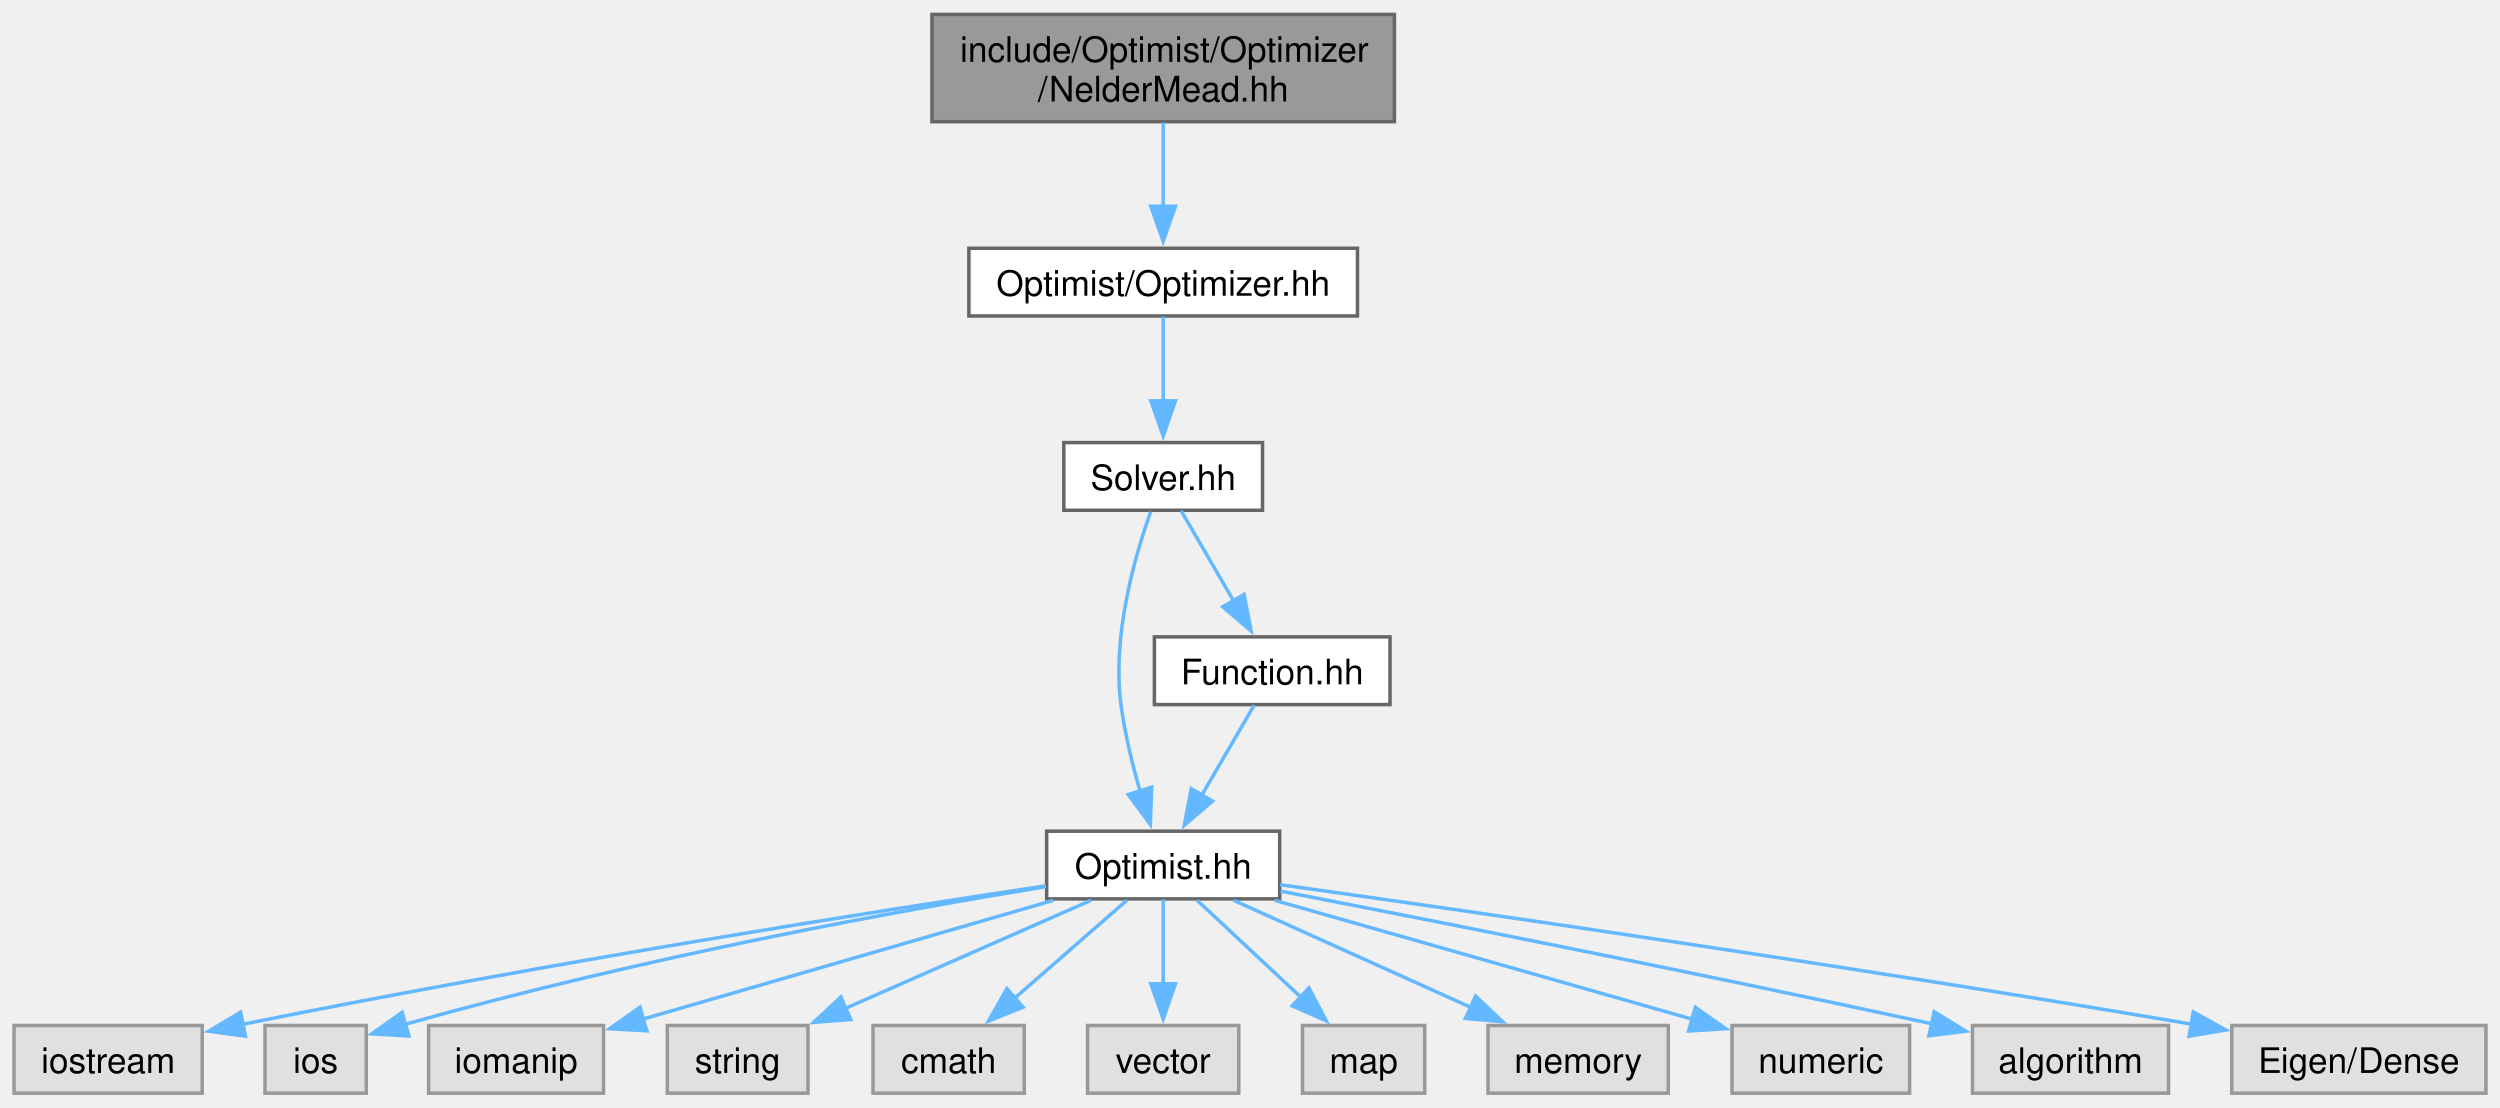
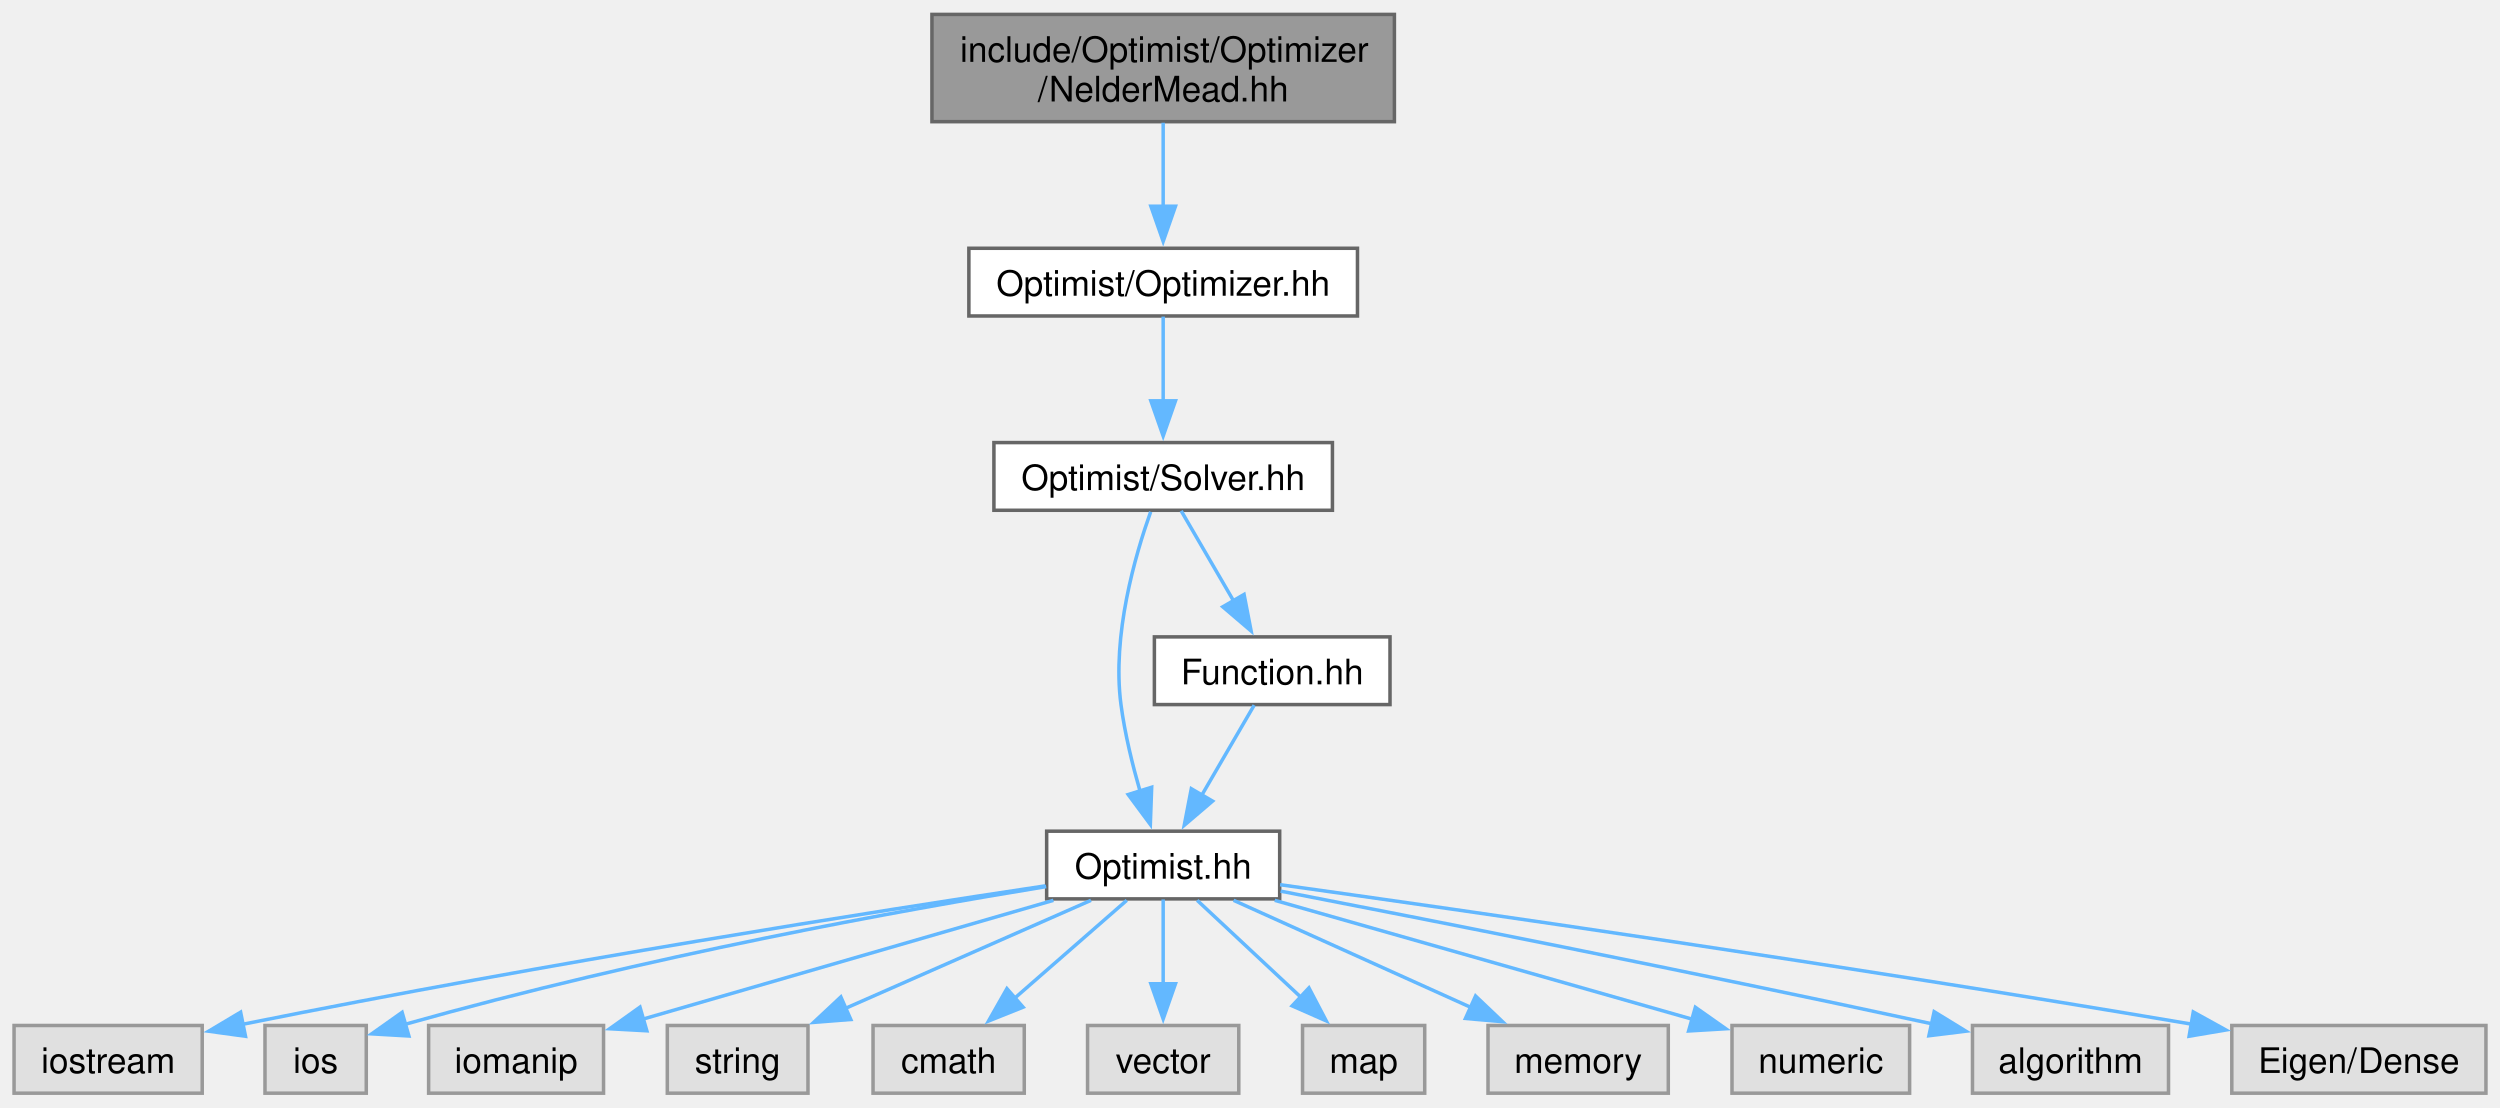
<svg xmlns="http://www.w3.org/2000/svg" xmlns:xlink="http://www.w3.org/1999/xlink" width="711pt" height="315pt" viewBox="0.00 0.00 710.88 314.75">
  <g id="graph0" class="graph" transform="scale(1 1) rotate(0) translate(4 310.75)">
    <g id="Node000001" class="node">
      <g id="a_Node000001">
        <a xlink:title=" ">
          <polygon fill="#999999" stroke="#666666" points="392.5,-306.75 261,-306.75 261,-276.25 392.5,-276.25 392.5,-306.75" />
          <text text-anchor="start" x="269" y="-293.25" font-family="Helvetica,sans-Serif" font-size="10.00">include/Optimist/Optimizer</text>
          <text text-anchor="middle" x="326.75" y="-282" font-family="Helvetica,sans-Serif" font-size="10.00">/NelderMead.hh</text>
        </a>
      </g>
    </g>
    <g id="Node000002" class="node">
      <g id="a_Node000002">
        <a xlink:href="_optimizer_8hh.html" target="_top" xlink:title=" ">
          <polygon fill="white" stroke="#666666" points="382,-240.25 271.5,-240.25 271.5,-221 382,-221 382,-240.25" />
          <text text-anchor="middle" x="326.75" y="-226.75" font-family="Helvetica,sans-Serif" font-size="10.00">Optimist/Optimizer.hh</text>
        </a>
      </g>
    </g>
    <g id="edge1_Node000001_Node000002" class="edge">
      <g id="a_edge1_Node000001_Node000002">
        <a xlink:title=" ">
          <path fill="none" stroke="#63b8ff" d="M326.75,-275.95C326.75,-268.71 326.75,-259.84 326.75,-251.94" />
          <polygon fill="#63b8ff" stroke="#63b8ff" points="330.25,-252.21 326.75,-242.21 323.25,-252.21 330.25,-252.21" />
        </a>
      </g>
    </g>
    <g id="Node000003" class="node">
      <g id="a_Node000003">
        <a xlink:href="_solver_8hh.html" target="_top" xlink:title=" ">
-           <polygon fill="white" stroke="#666666" points="355,-185 298.5,-185 298.5,-165.75 355,-165.75 355,-185" />
-           <text text-anchor="middle" x="326.75" y="-171.5" font-family="Helvetica,sans-Serif" font-size="10.00">Solver.hh</text>
+           <polygon fill="white" stroke="#666666" points="374.88,-185 278.62,-185 278.62,-165.75 374.88,-165.75 374.88,-185" />
+           <text text-anchor="middle" x="326.75" y="-171.5" font-family="Helvetica,sans-Serif" font-size="10.00">Optimist/Solver.hh</text>
        </a>
      </g>
    </g>
    <g id="edge2_Node000002_Node000003" class="edge">
      <g id="a_edge2_Node000002_Node000003">
        <a xlink:title=" ">
          <path fill="none" stroke="#63b8ff" d="M326.75,-220.83C326.75,-214.32 326.75,-205.17 326.75,-196.87" />
          <polygon fill="#63b8ff" stroke="#63b8ff" points="330.25,-196.87 326.75,-186.87 323.25,-196.87 330.25,-196.87" />
        </a>
      </g>
    </g>
    <g id="Node000004" class="node">
      <g id="a_Node000004">
        <a xlink:href="_optimist_8hh.html" target="_top" xlink:title=" ">
          <polygon fill="white" stroke="#666666" points="359.88,-74.5 293.62,-74.5 293.62,-55.25 359.88,-55.25 359.88,-74.5" />
          <text text-anchor="middle" x="326.75" y="-61" font-family="Helvetica,sans-Serif" font-size="10.00">Optimist.hh</text>
        </a>
      </g>
    </g>
    <g id="edge3_Node000003_Node000004" class="edge">
      <g id="a_edge3_Node000003_Node000004">
        <a xlink:title=" ">
          <path fill="none" stroke="#63b8ff" d="M323.2,-165.33C318.8,-153 312.15,-130.19 314.75,-110.5 315.84,-102.25 318.01,-93.37 320.22,-85.71" />
          <polygon fill="#63b8ff" stroke="#63b8ff" points="323.48,-87 323.1,-76.41 316.8,-84.92 323.48,-87" />
        </a>
      </g>
    </g>
    <g id="Node000016" class="node">
      <g id="a_Node000016">
        <a xlink:href="_function_8hh.html" target="_top" xlink:title=" ">
          <polygon fill="white" stroke="#666666" points="391.25,-129.75 324.25,-129.75 324.25,-110.5 391.25,-110.5 391.25,-129.75" />
          <text text-anchor="middle" x="357.75" y="-116.25" font-family="Helvetica,sans-Serif" font-size="10.00">Function.hh</text>
        </a>
      </g>
    </g>
    <g id="edge15_Node000003_Node000016" class="edge">
      <g id="a_edge15_Node000003_Node000016">
        <a xlink:title=" ">
          <path fill="none" stroke="#63b8ff" d="M331.87,-165.58C335.93,-158.61 341.74,-148.62 346.84,-139.87" />
          <polygon fill="#63b8ff" stroke="#63b8ff" points="349.75,-141.82 351.76,-131.42 343.7,-138.3 349.75,-141.82" />
        </a>
      </g>
    </g>
    <g id="Node000005" class="node">
      <g id="a_Node000005">
        <a xlink:title=" ">
          <polygon fill="#e0e0e0" stroke="#999999" points="53.5,-19.25 0,-19.25 0,0 53.5,0 53.5,-19.25" />
          <text text-anchor="middle" x="26.75" y="-5.75" font-family="Helvetica,sans-Serif" font-size="10.00">iostream</text>
        </a>
      </g>
    </g>
    <g id="edge4_Node000004_Node000005" class="edge">
      <g id="a_edge4_Node000004_Node000005">
        <a xlink:title=" ">
          <path fill="none" stroke="#63b8ff" d="M293.28,-58.96C245.09,-51.72 153.13,-37.32 65.1,-19.61" />
          <polygon fill="#63b8ff" stroke="#63b8ff" points="65.81,-16.18 55.32,-17.62 64.42,-23.04 65.81,-16.18" />
        </a>
      </g>
    </g>
    <g id="Node000006" class="node">
      <g id="a_Node000006">
        <a xlink:title=" ">
          <polygon fill="#e0e0e0" stroke="#999999" points="100.15,-19.25 71.35,-19.25 71.35,0 100.15,0 100.15,-19.25" />
          <text text-anchor="middle" x="85.75" y="-5.75" font-family="Helvetica,sans-Serif" font-size="10.00">ios</text>
        </a>
      </g>
    </g>
    <g id="edge5_Node000004_Node000006" class="edge">
      <g id="a_edge5_Node000004_Node000006">
        <a xlink:title=" ">
          <path fill="none" stroke="#63b8ff" d="M293.49,-58.74C252.5,-52.04 180.62,-39.14 110.94,-19.52" />
          <polygon fill="#63b8ff" stroke="#63b8ff" points="112.27,-16.26 101.69,-16.87 110.34,-22.99 112.27,-16.26" />
        </a>
      </g>
    </g>
    <g id="Node000007" class="node">
      <g id="a_Node000007">
        <a xlink:title=" ">
          <polygon fill="#e0e0e0" stroke="#999999" points="167.62,-19.25 117.88,-19.25 117.88,0 167.62,0 167.62,-19.25" />
          <text text-anchor="middle" x="142.75" y="-5.75" font-family="Helvetica,sans-Serif" font-size="10.00">iomanip</text>
        </a>
      </g>
    </g>
    <g id="edge6_Node000004_Node000007" class="edge">
      <g id="a_edge6_Node000004_Node000007">
        <a xlink:title=" ">
          <path fill="none" stroke="#63b8ff" d="M295.54,-54.84C263.2,-45.48 212.74,-30.88 178.74,-21.04" />
          <polygon fill="#63b8ff" stroke="#63b8ff" points="179.93,-17.74 169.35,-18.32 177.98,-24.47 179.93,-17.74" />
        </a>
      </g>
    </g>
    <g id="Node000008" class="node">
      <g id="a_Node000008">
        <a xlink:title=" ">
          <polygon fill="#e0e0e0" stroke="#999999" points="225.75,-19.25 185.75,-19.25 185.75,0 225.75,0 225.75,-19.25" />
          <text text-anchor="middle" x="205.75" y="-5.75" font-family="Helvetica,sans-Serif" font-size="10.00">string</text>
        </a>
      </g>
    </g>
    <g id="edge7_Node000004_Node000008" class="edge">
      <g id="a_edge7_Node000004_Node000008">
        <a xlink:title=" ">
          <path fill="none" stroke="#63b8ff" d="M306.22,-54.84C287.07,-46.41 258.25,-33.73 236.38,-24.11" />
          <polygon fill="#63b8ff" stroke="#63b8ff" points="237.92,-20.96 227.36,-20.13 235.1,-27.37 237.92,-20.96" />
        </a>
      </g>
    </g>
    <g id="Node000009" class="node">
      <g id="a_Node000009">
        <a xlink:title=" ">
          <polygon fill="#e0e0e0" stroke="#999999" points="287.25,-19.25 244.25,-19.25 244.25,0 287.25,0 287.25,-19.25" />
          <text text-anchor="middle" x="265.75" y="-5.75" font-family="Helvetica,sans-Serif" font-size="10.00">cmath</text>
        </a>
      </g>
    </g>
    <g id="edge8_Node000004_Node000009" class="edge">
      <g id="a_edge8_Node000004_Node000009">
        <a xlink:title=" ">
          <path fill="none" stroke="#63b8ff" d="M316.4,-54.84C307.67,-47.22 294.96,-36.12 284.45,-26.95" />
          <polygon fill="#63b8ff" stroke="#63b8ff" points="286.92,-24.46 277.09,-20.52 282.32,-29.73 286.92,-24.46" />
        </a>
      </g>
    </g>
    <g id="Node000010" class="node">
      <g id="a_Node000010">
        <a xlink:title=" ">
          <polygon fill="#e0e0e0" stroke="#999999" points="348.25,-19.25 305.25,-19.25 305.25,0 348.25,0 348.25,-19.25" />
          <text text-anchor="middle" x="326.75" y="-5.75" font-family="Helvetica,sans-Serif" font-size="10.00">vector</text>
        </a>
      </g>
    </g>
    <g id="edge9_Node000004_Node000010" class="edge">
      <g id="a_edge9_Node000004_Node000010">
        <a xlink:title=" ">
          <path fill="none" stroke="#63b8ff" d="M326.75,-55.08C326.75,-48.57 326.75,-39.42 326.75,-31.12" />
          <polygon fill="#63b8ff" stroke="#63b8ff" points="330.25,-31.12 326.75,-21.12 323.25,-31.12 330.25,-31.12" />
        </a>
      </g>
    </g>
    <g id="Node000011" class="node">
      <g id="a_Node000011">
        <a xlink:title=" ">
          <polygon fill="#e0e0e0" stroke="#999999" points="401.12,-19.25 366.38,-19.25 366.38,0 401.12,0 401.12,-19.25" />
          <text text-anchor="middle" x="383.75" y="-5.75" font-family="Helvetica,sans-Serif" font-size="10.00">map</text>
        </a>
      </g>
    </g>
    <g id="edge10_Node000004_Node000011" class="edge">
      <g id="a_edge10_Node000004_Node000011">
        <a xlink:title=" ">
          <path fill="none" stroke="#63b8ff" d="M336.42,-54.84C344.49,-47.3 356.22,-36.35 365.97,-27.23" />
          <polygon fill="#63b8ff" stroke="#63b8ff" points="368.2,-29.94 373.12,-20.56 363.42,-24.83 368.2,-29.94" />
        </a>
      </g>
    </g>
    <g id="Node000012" class="node">
      <g id="a_Node000012">
        <a xlink:title=" ">
          <polygon fill="#e0e0e0" stroke="#999999" points="470.38,-19.25 419.12,-19.25 419.12,0 470.38,0 470.38,-19.25" />
          <text text-anchor="middle" x="444.75" y="-5.75" font-family="Helvetica,sans-Serif" font-size="10.00">memory</text>
        </a>
      </g>
    </g>
    <g id="edge11_Node000004_Node000012" class="edge">
      <g id="a_edge11_Node000004_Node000012">
        <a xlink:title=" ">
          <path fill="none" stroke="#63b8ff" d="M346.77,-54.84C365.24,-46.5 392.96,-34 414.2,-24.41" />
          <polygon fill="#63b8ff" stroke="#63b8ff" points="415.58,-27.63 423.26,-20.33 412.7,-21.25 415.58,-27.63" />
        </a>
      </g>
    </g>
    <g id="Node000013" class="node">
      <g id="a_Node000013">
        <a xlink:title=" ">
          <polygon fill="#e0e0e0" stroke="#999999" points="539,-19.25 488.5,-19.25 488.5,0 539,0 539,-19.25" />
          <text text-anchor="middle" x="513.75" y="-5.75" font-family="Helvetica,sans-Serif" font-size="10.00">numeric</text>
        </a>
      </g>
    </g>
    <g id="edge12_Node000004_Node000013" class="edge">
      <g id="a_edge12_Node000004_Node000013">
        <a xlink:title=" ">
          <path fill="none" stroke="#63b8ff" d="M358.47,-54.84C391.33,-45.48 442.62,-30.88 477.17,-21.04" />
          <polygon fill="#63b8ff" stroke="#63b8ff" points="478.08,-24.42 486.74,-18.32 476.16,-17.69 478.08,-24.42" />
        </a>
      </g>
    </g>
    <g id="Node000014" class="node">
      <g id="a_Node000014">
        <a xlink:title=" ">
          <polygon fill="#e0e0e0" stroke="#999999" points="612.62,-19.25 556.88,-19.25 556.88,0 612.62,0 612.62,-19.25" />
          <text text-anchor="middle" x="584.75" y="-5.75" font-family="Helvetica,sans-Serif" font-size="10.00">algorithm</text>
        </a>
      </g>
    </g>
    <g id="edge13_Node000004_Node000014" class="edge">
      <g id="a_edge13_Node000004_Node000014">
        <a xlink:title=" ">
          <path fill="none" stroke="#63b8ff" d="M360.14,-57.45C401.35,-49.46 473.86,-35.17 545.47,-19.7" />
          <polygon fill="#63b8ff" stroke="#63b8ff" points="545.98,-23.17 555.01,-17.63 544.49,-16.33 545.98,-23.17" />
        </a>
      </g>
    </g>
    <g id="Node000015" class="node">
      <g id="a_Node000015">
        <a xlink:title=" ">
          <polygon fill="#e0e0e0" stroke="#999999" points="702.88,-19.25 630.62,-19.25 630.62,0 702.88,0 702.88,-19.25" />
          <text text-anchor="middle" x="666.75" y="-5.75" font-family="Helvetica,sans-Serif" font-size="10.00">Eigen/Dense</text>
        </a>
      </g>
    </g>
    <g id="edge14_Node000004_Node000015" class="edge">
      <g id="a_edge14_Node000004_Node000015">
        <a xlink:title=" ">
          <path fill="none" stroke="#63b8ff" d="M360,-59.28C412.72,-51.9 519,-36.64 619.19,-19.63" />
          <polygon fill="#63b8ff" stroke="#63b8ff" points="619.66,-23.1 628.93,-17.97 618.48,-16.2 619.66,-23.1" />
        </a>
      </g>
    </g>
    <g id="edge16_Node000016_Node000004" class="edge">
      <g id="a_edge16_Node000016_Node000004">
        <a xlink:title=" ">
          <path fill="none" stroke="#63b8ff" d="M352.63,-110.33C348.57,-103.36 342.76,-93.37 337.66,-84.62" />
          <polygon fill="#63b8ff" stroke="#63b8ff" points="340.8,-83.05 332.74,-76.17 334.75,-86.57 340.8,-83.05" />
        </a>
      </g>
    </g>
  </g>
</svg>
